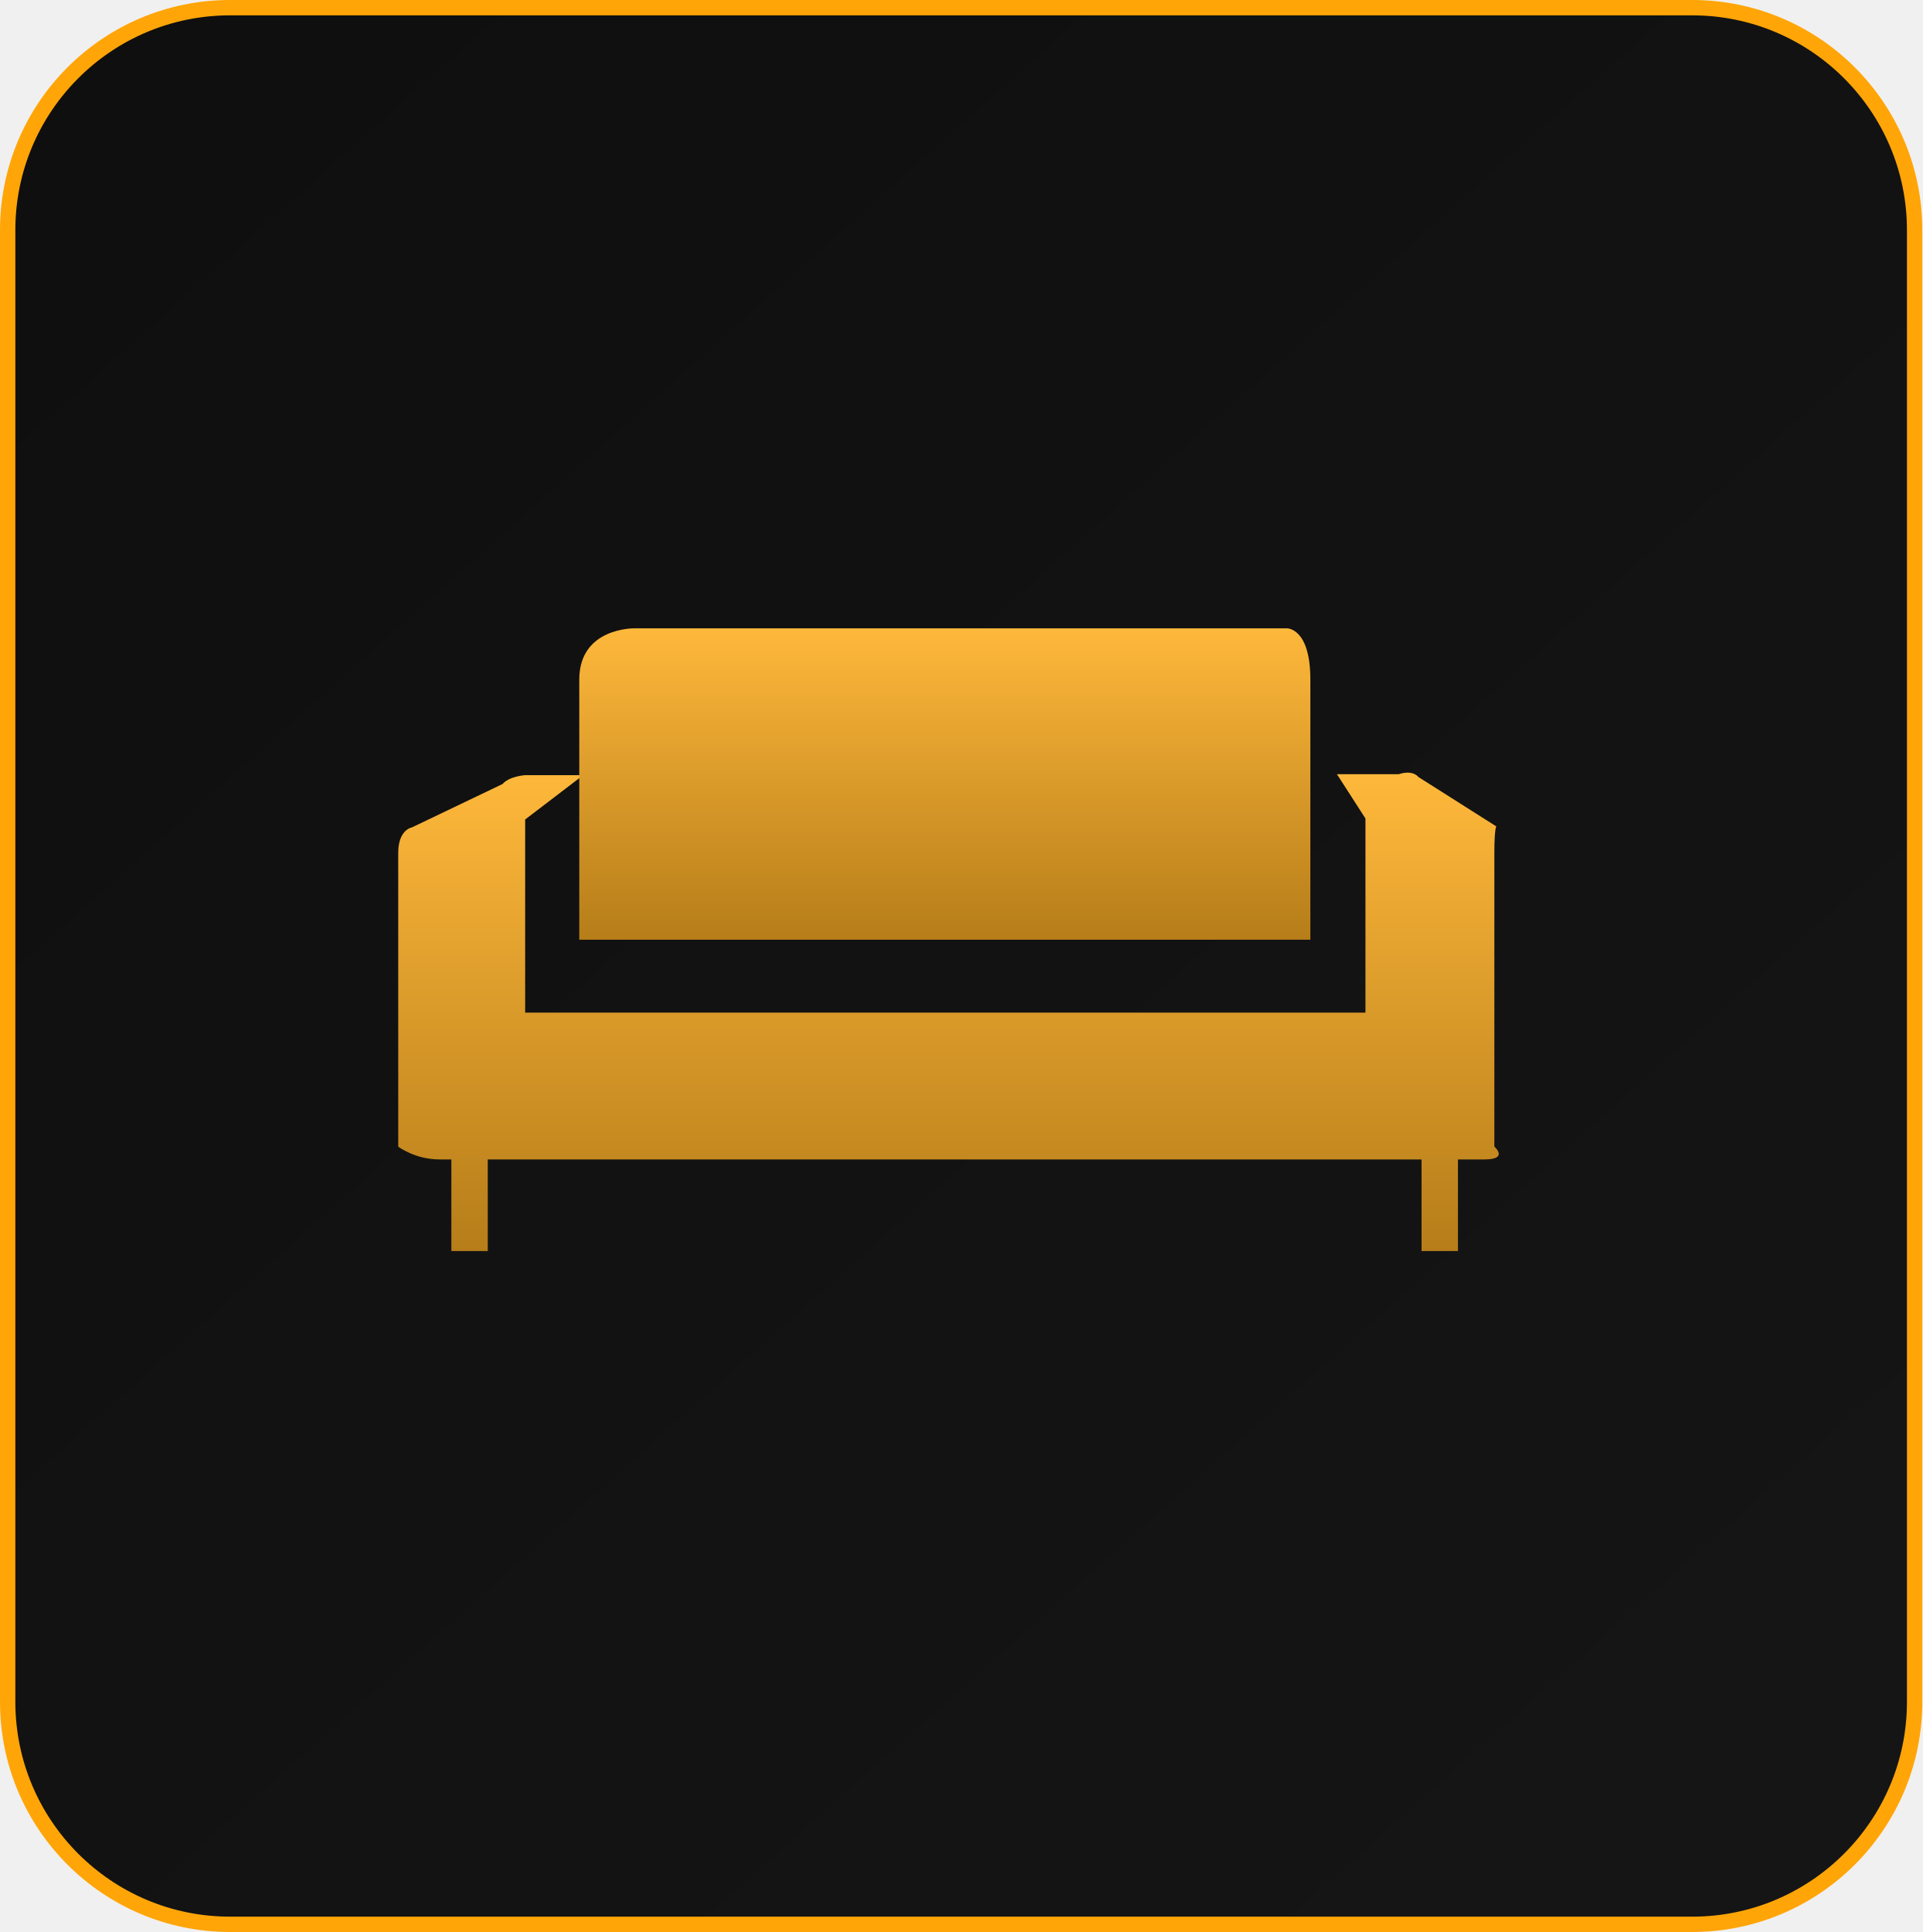
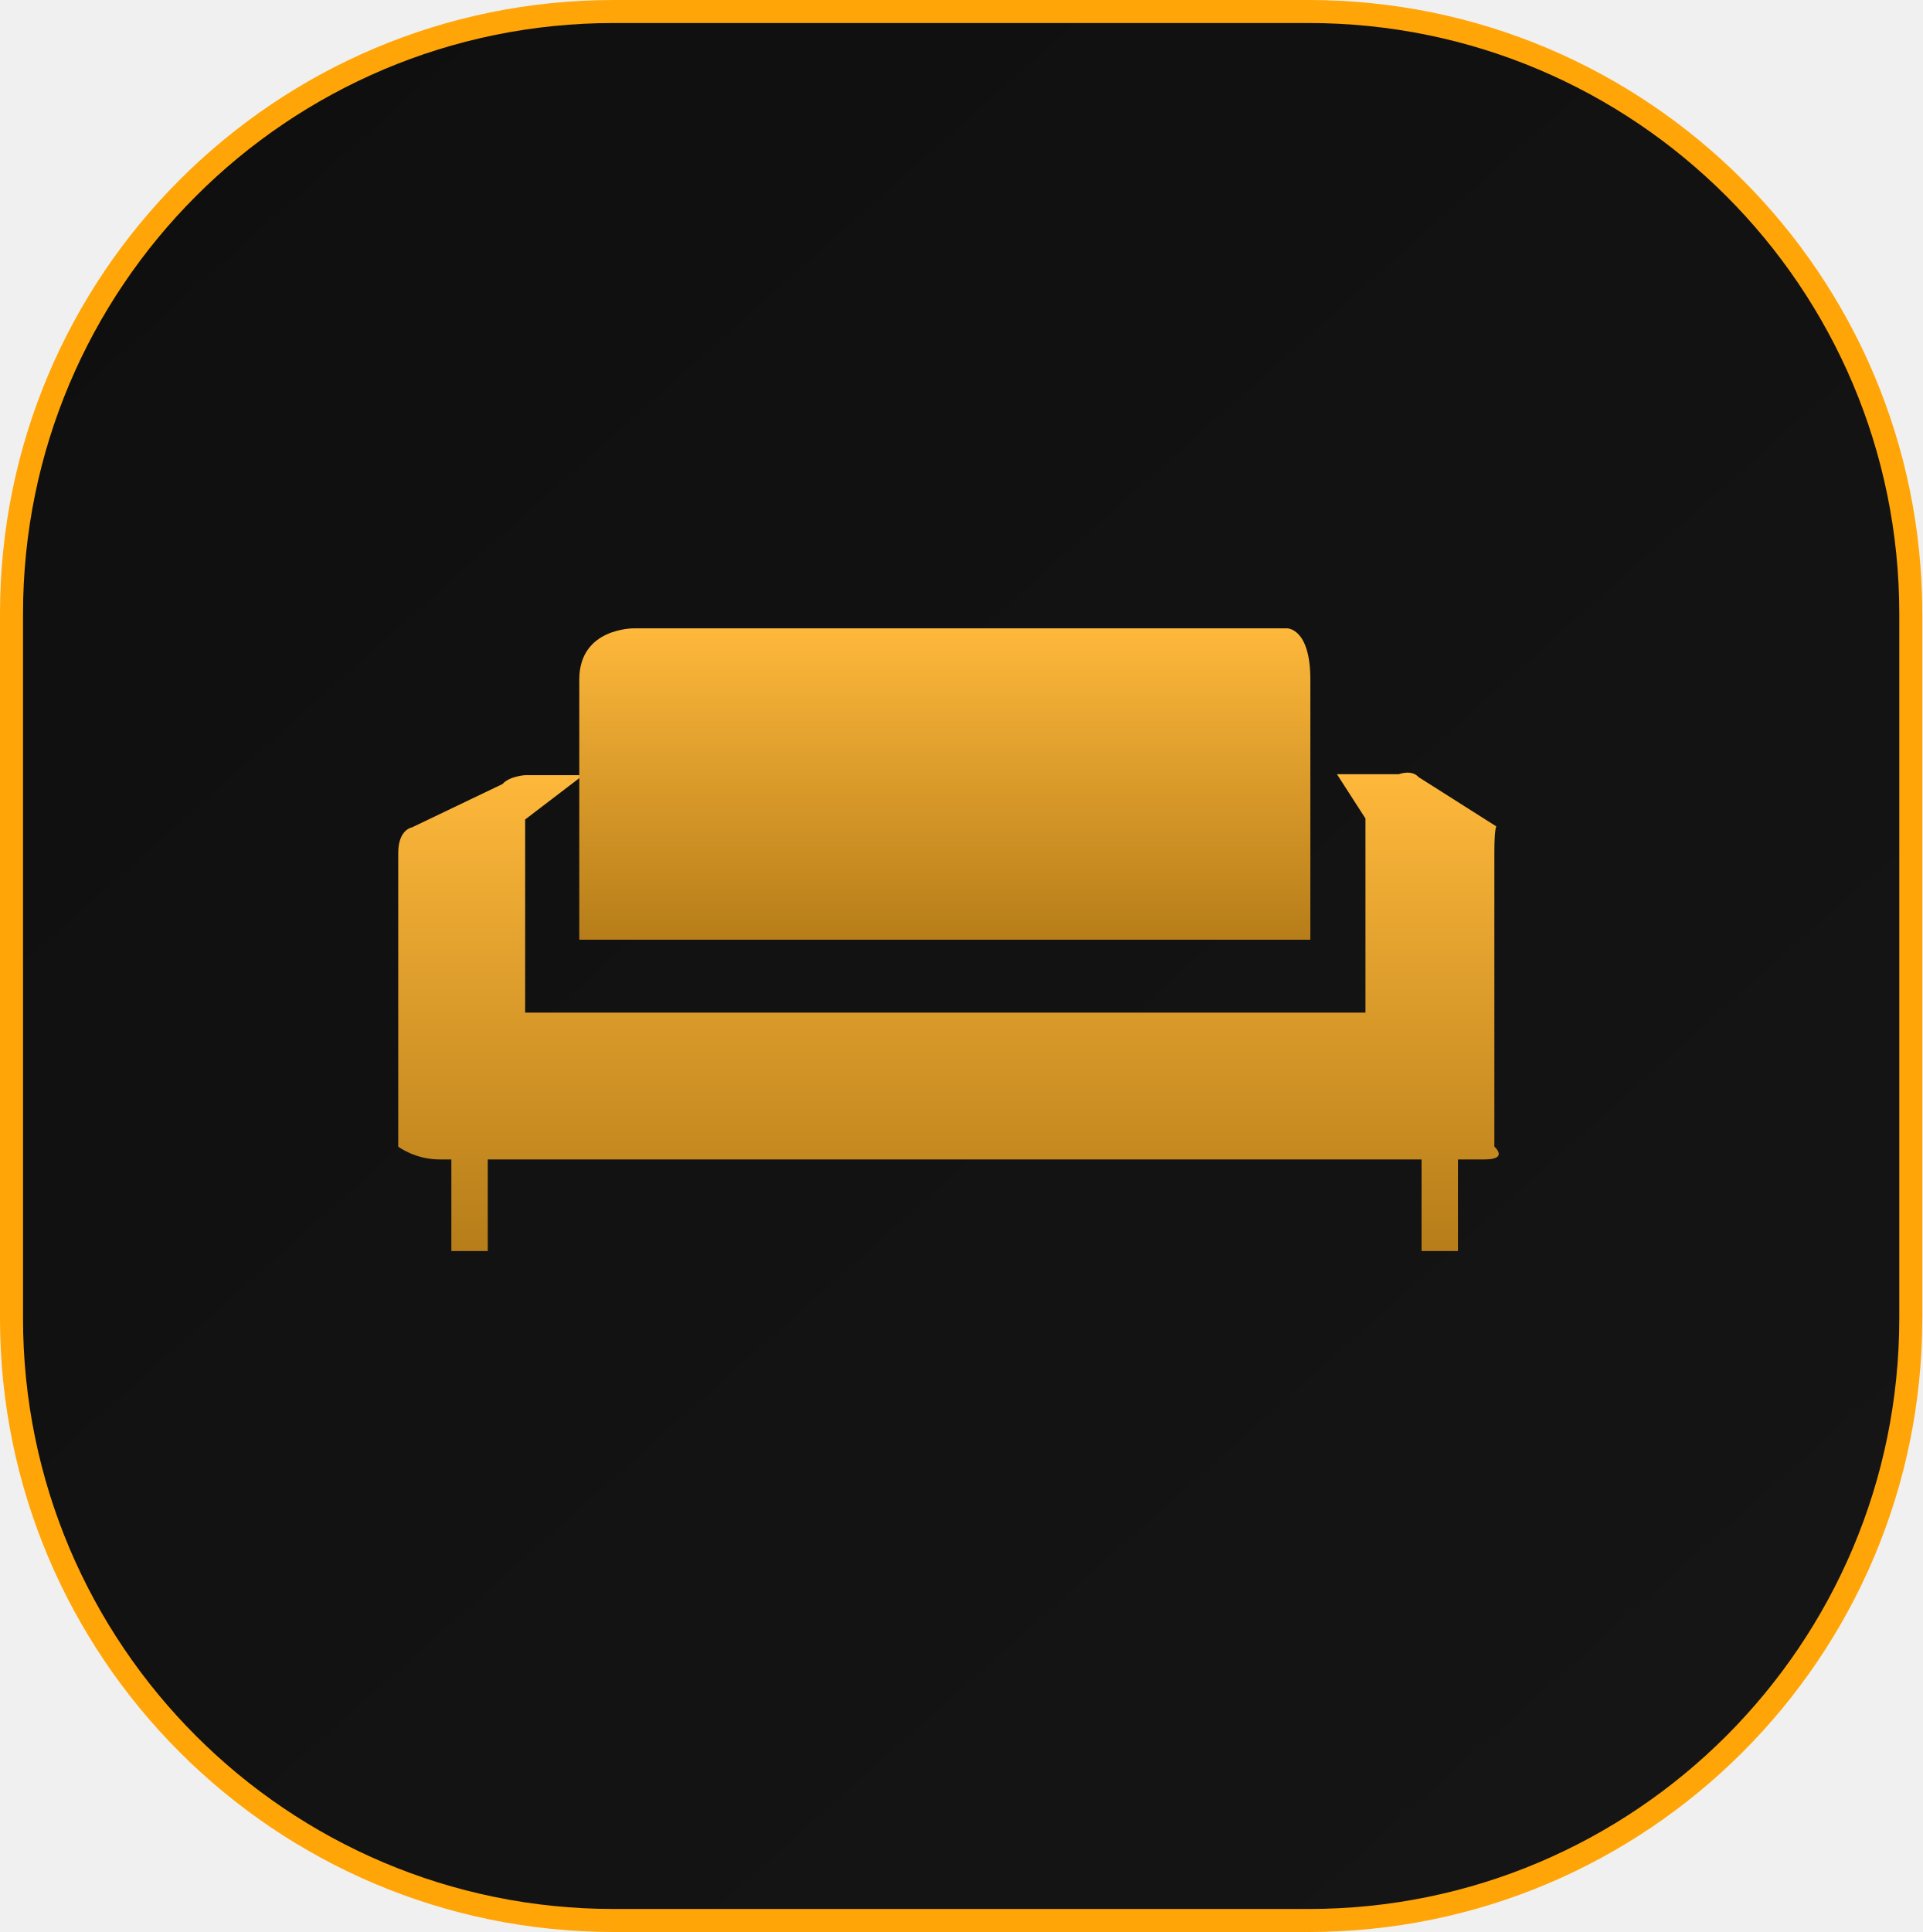
<svg xmlns="http://www.w3.org/2000/svg" width="1253" height="1259" viewBox="0 0 1253 1259" fill="none">
-   <rect x="5" y="5" width="1243" height="1249" rx="145" fill="url(#paint0_linear_3_43)" />
-   <rect x="5" y="5" width="1243" height="1249" rx="145" stroke="#FFA507" stroke-width="10" />
+   <rect x="7.5" y="7.5" width="1238" height="1244" rx="392.5" fill="url(#paint0_linear_3_43)" />
+   <rect x="7.5" y="7.5" width="1238" height="1244" rx="392.5" stroke="#FFA507" stroke-width="15" />
  <g clip-path="url(#clip0_3_43)">
    <path d="M974.061 555.862C974.061 539.81 975.344 538.525 975.344 538.525L924.676 506.42C920.186 501.283 911.848 504.494 911.848 504.494H871.442L890.042 533.389V659.884H573.845H342.31V534.031L380.151 505.136H342.31C342.31 505.136 332.048 505.778 327.558 510.915L268.552 539.168C268.552 539.168 259.573 540.452 259.573 555.862V747.211C259.573 747.211 270.476 755.559 286.511 755.559H294.207V815.275H317.938V755.559H584.107H589.238H926.6V815.275H950.331V755.559H967.648C983.682 755.559 974.061 747.211 974.061 747.211V555.862Z" fill="url(#paint1_linear_3_43)" />
    <path d="M377.585 612.368H854.125V492.294V442.851C854.125 408.819 838.732 409.461 838.732 409.461H589.238H584.749H413.502C413.502 409.461 377.585 408.819 377.585 442.851V505.136V612.368Z" fill="url(#paint2_linear_3_43)" />
  </g>
  <defs>
    <linearGradient id="paint0_linear_3_43" x1="102" y1="40" x2="1283.5" y2="1363.5" gradientUnits="userSpaceOnUse">
      <stop stop-color="#0F0F0F" />
      <stop offset="1" stop-color="#161616" />
    </linearGradient>
    <linearGradient id="paint1_linear_3_43" x1="618.248" y1="503.503" x2="618.248" y2="815.275" gradientUnits="userSpaceOnUse">
      <stop stop-color="#FEB83B" />
      <stop offset="1" stop-color="#B67D19" />
    </linearGradient>
    <linearGradient id="paint2_linear_3_43" x1="615.855" y1="409.461" x2="615.855" y2="612.368" gradientUnits="userSpaceOnUse">
      <stop stop-color="#FEB83B" />
      <stop offset="1" stop-color="#B67D19" />
    </linearGradient>
    <clipPath id="clip0_3_43">
      <rect width="779" height="547" fill="white" transform="translate(237 356)" />
    </clipPath>
  </defs>
</svg>
